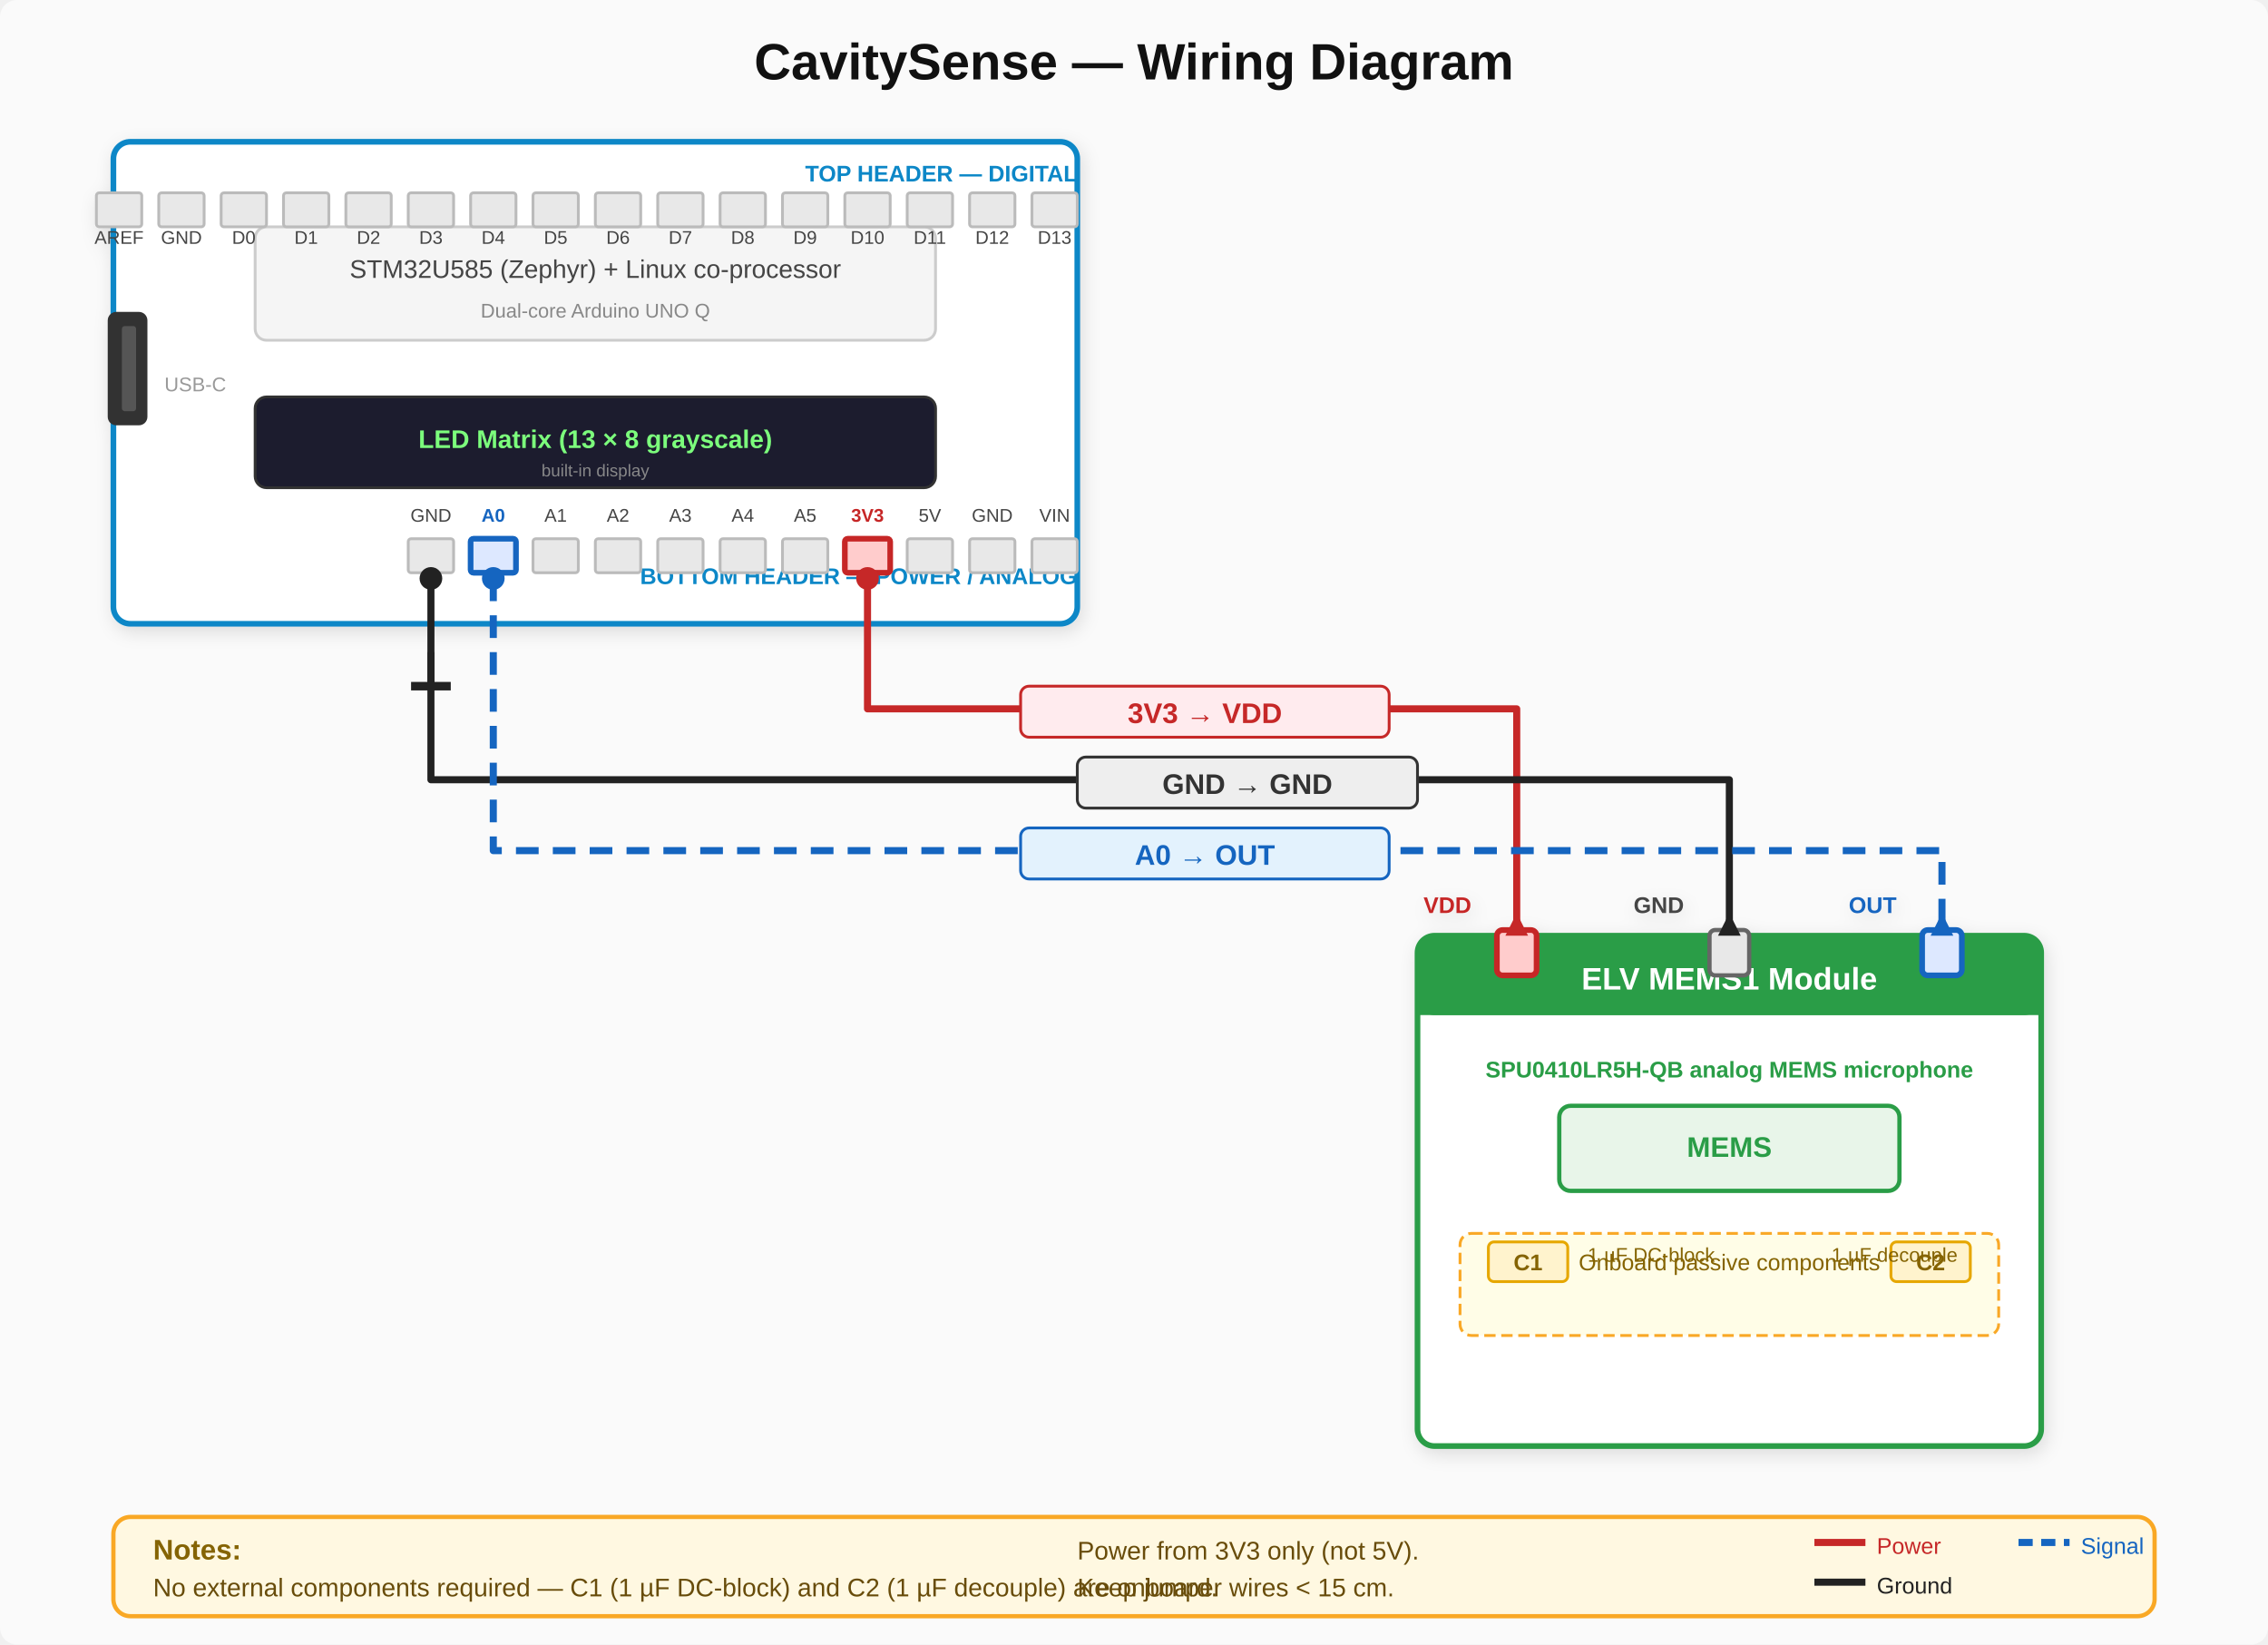
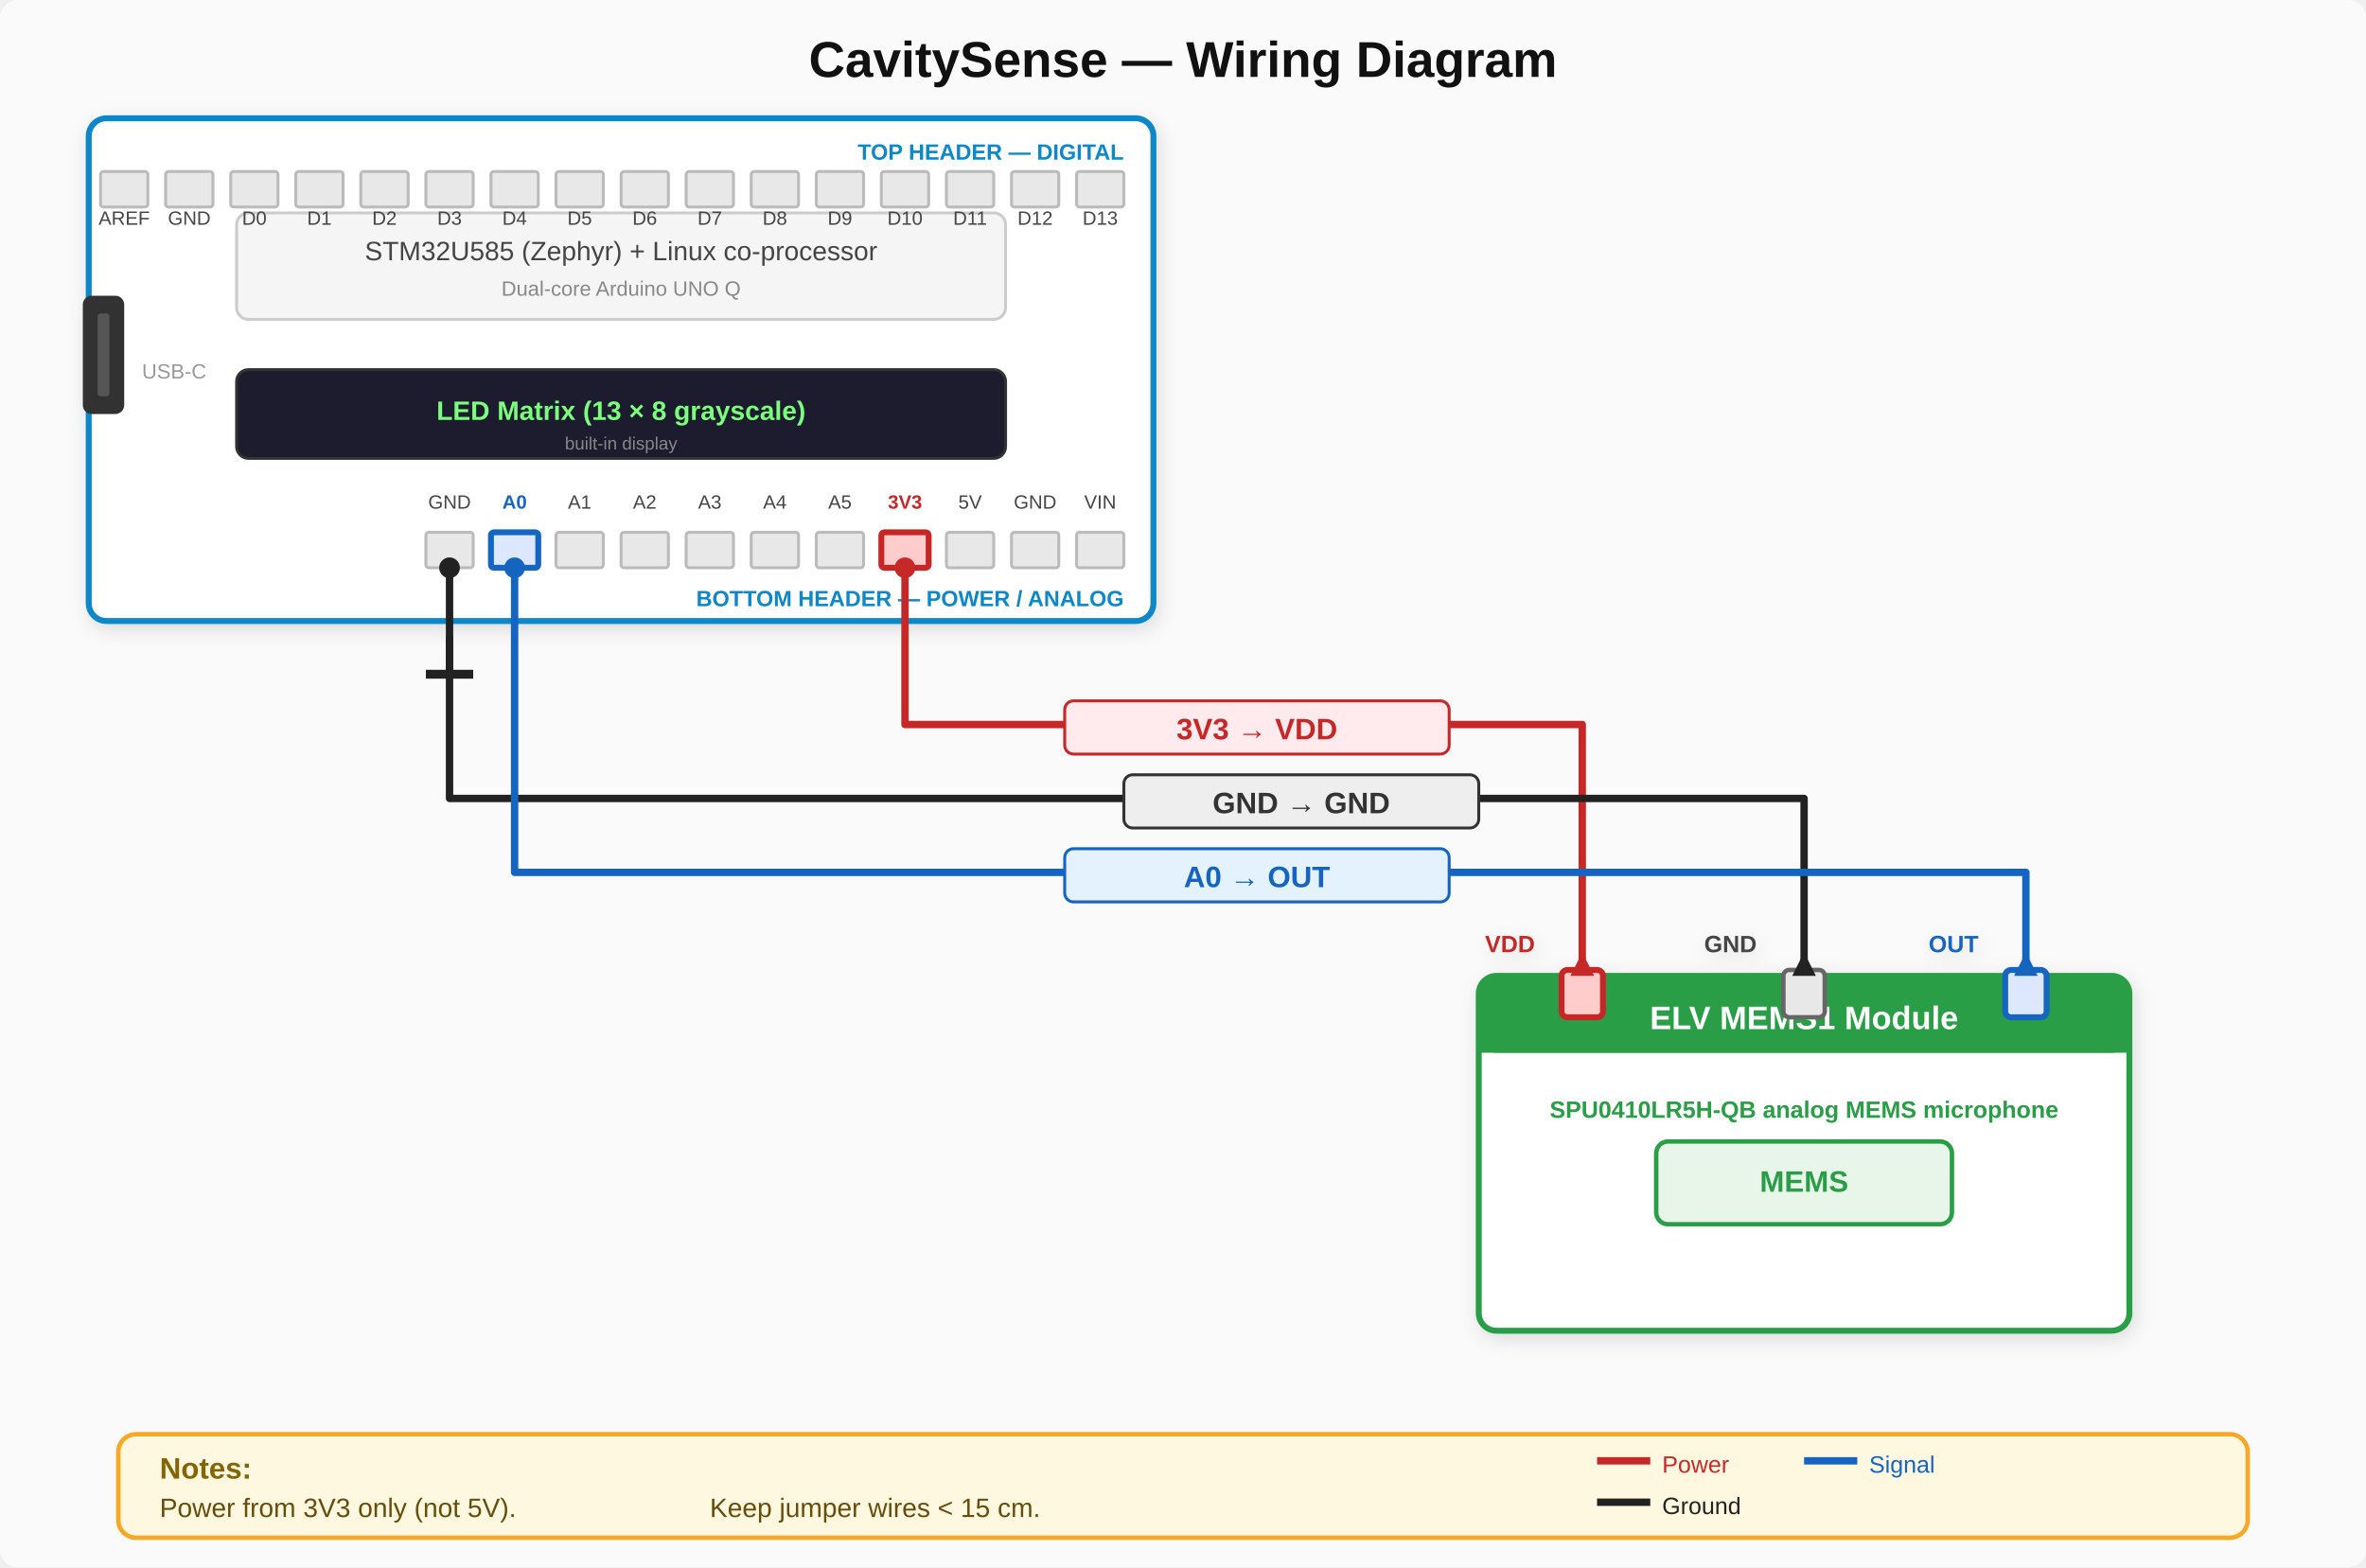
- <svg xmlns="http://www.w3.org/2000/svg" viewBox="0 0 800 580" font-family="'Segoe UI', Arial, sans-serif">
+ <svg xmlns="http://www.w3.org/2000/svg" viewBox="0 0 800 530" font-family="'Segoe UI', Arial, sans-serif">
  <defs>
    <filter id="shadow">
      <feDropShadow dx="1" dy="2" stdDeviation="3" flood-opacity="0.12" />
    </filter>
-     <marker id="dot" markerWidth="8" markerHeight="8" refX="4" refY="4">
-       <circle cx="4" cy="4" r="3" fill="#222" />
-     </marker>
  </defs>
-   <rect width="800" height="580" fill="#fafafa" rx="6" />
-   <text x="400" y="28" text-anchor="middle" font-size="18" font-weight="700" fill="#111">CavitySense — Wiring Diagram</text>
-   <g transform="translate(40, 50)" filter="url(#shadow)">
-     <rect x="0" y="0" width="340" height="170" rx="6" fill="#fff" stroke="#0887C7" stroke-width="2" />
+   <rect width="800" height="530" fill="#fafafa" rx="6" />
+   <text x="400" y="26" text-anchor="middle" font-size="17" font-weight="700" fill="#111">CavitySense — Wiring Diagram</text>
+   <g transform="translate(30, 40)" filter="url(#shadow)">
+     <rect x="0" y="0" width="360" height="170" rx="6" fill="#fff" stroke="#0887C7" stroke-width="2" />
    <rect x="-2" y="60" width="14" height="40" rx="3" fill="#333" />
-     <rect x="3" y="65" width="5" height="30" rx="1" fill="#555" />
+     <rect x="3" y="66" width="4" height="28" rx="1" fill="#555" />
    <text x="18" y="88" font-size="7" fill="#999">USB-C</text>
-     <rect x="50" y="30" width="240" height="40" rx="4" fill="#f5f5f5" stroke="#ccc" stroke-width="1" />
-     <text x="170" y="48" text-anchor="middle" font-size="9" fill="#444">STM32U585 (Zephyr) + Linux co-processor</text>
-     <text x="170" y="62" text-anchor="middle" font-size="7" fill="#888">Dual-core Arduino UNO Q</text>
-     <rect x="50" y="90" width="240" height="32" rx="4" fill="#1a1a2e" stroke="#333" stroke-width="1" />
-     <text x="170" y="108" text-anchor="middle" font-size="9" fill="#7cff7c" font-weight="600">LED Matrix (13 × 8 grayscale)</text>
-     <text x="170" y="118" text-anchor="middle" font-size="6" fill="#888">built-in display</text>
+     <rect x="50" y="32" width="260" height="36" rx="4" fill="#f5f5f5" stroke="#ccc" stroke-width="1" />
+     <text x="180" y="48" text-anchor="middle" font-size="9" fill="#444">STM32U585 (Zephyr) + Linux co-processor</text>
+     <text x="180" y="60" text-anchor="middle" font-size="7" fill="#888">Dual-core Arduino UNO Q</text>
+     <rect x="50" y="85" width="260" height="30" rx="4" fill="#1a1a2e" stroke="#333" stroke-width="1" />
+     <text x="180" y="102" text-anchor="middle" font-size="9" fill="#7cff7c" font-weight="600">LED Matrix (13 × 8 grayscale)</text>
+     <text x="180" y="112" text-anchor="middle" font-size="6" fill="#888">built-in display</text>
    <g font-size="6.5" fill="#444">
-       <text x="340" y="14" text-anchor="end" font-size="8" fill="#0887C7" font-weight="700">TOP HEADER — DIGITAL</text>
-       <rect x="324" y="18" width="16" height="12" rx="1" fill="#e8e8e8" stroke="#bbb" stroke-width="1" />
-       <text x="332" y="36" text-anchor="middle">D13</text>
-       <rect x="302" y="18" width="16" height="12" rx="1" fill="#e8e8e8" stroke="#bbb" stroke-width="1" />
-       <text x="310" y="36" text-anchor="middle">D12</text>
-       <rect x="280" y="18" width="16" height="12" rx="1" fill="#e8e8e8" stroke="#bbb" stroke-width="1" />
-       <text x="288" y="36" text-anchor="middle">D11</text>
-       <rect x="258" y="18" width="16" height="12" rx="1" fill="#e8e8e8" stroke="#bbb" stroke-width="1" />
-       <text x="266" y="36" text-anchor="middle">D10</text>
-       <rect x="236" y="18" width="16" height="12" rx="1" fill="#e8e8e8" stroke="#bbb" stroke-width="1" />
-       <text x="244" y="36" text-anchor="middle">D9</text>
-       <rect x="214" y="18" width="16" height="12" rx="1" fill="#e8e8e8" stroke="#bbb" stroke-width="1" />
-       <text x="222" y="36" text-anchor="middle">D8</text>
-       <rect x="192" y="18" width="16" height="12" rx="1" fill="#e8e8e8" stroke="#bbb" stroke-width="1" />
-       <text x="200" y="36" text-anchor="middle">D7</text>
-       <rect x="170" y="18" width="16" height="12" rx="1" fill="#e8e8e8" stroke="#bbb" stroke-width="1" />
-       <text x="178" y="36" text-anchor="middle">D6</text>
-       <rect x="148" y="18" width="16" height="12" rx="1" fill="#e8e8e8" stroke="#bbb" stroke-width="1" />
-       <text x="156" y="36" text-anchor="middle">D5</text>
-       <rect x="126" y="18" width="16" height="12" rx="1" fill="#e8e8e8" stroke="#bbb" stroke-width="1" />
-       <text x="134" y="36" text-anchor="middle">D4</text>
-       <rect x="104" y="18" width="16" height="12" rx="1" fill="#e8e8e8" stroke="#bbb" stroke-width="1" />
-       <text x="112" y="36" text-anchor="middle">D3</text>
-       <rect x="82" y="18" width="16" height="12" rx="1" fill="#e8e8e8" stroke="#bbb" stroke-width="1" />
-       <text x="90" y="36" text-anchor="middle">D2</text>
-       <rect x="60" y="18" width="16" height="12" rx="1" fill="#e8e8e8" stroke="#bbb" stroke-width="1" />
-       <text x="68" y="36" text-anchor="middle">D1</text>
-       <rect x="38" y="18" width="16" height="12" rx="1" fill="#e8e8e8" stroke="#bbb" stroke-width="1" />
-       <text x="46" y="36" text-anchor="middle">D0</text>
-       <rect x="16" y="18" width="16" height="12" rx="1" fill="#e8e8e8" stroke="#bbb" stroke-width="1" />
-       <text x="24" y="36" text-anchor="middle">GND</text>
-       <rect x="-6" y="18" width="16" height="12" rx="1" fill="#e8e8e8" stroke="#bbb" stroke-width="1" />
-       <text x="2" y="36" text-anchor="middle">AREF</text>
+       <text x="350" y="14" text-anchor="end" font-size="7.5" fill="#0887C7" font-weight="600">TOP HEADER — DIGITAL</text>
+       <rect x="334" y="18" width="16" height="12" rx="1" fill="#e8e8e8" stroke="#bbb" stroke-width="1" />
+       <text x="342" y="36" text-anchor="middle" font-size="6.5">D13</text>
+       <rect x="312" y="18" width="16" height="12" rx="1" fill="#e8e8e8" stroke="#bbb" stroke-width="1" />
+       <text x="320" y="36" text-anchor="middle">D12</text>
+       <rect x="290" y="18" width="16" height="12" rx="1" fill="#e8e8e8" stroke="#bbb" stroke-width="1" />
+       <text x="298" y="36" text-anchor="middle">D11</text>
+       <rect x="268" y="18" width="16" height="12" rx="1" fill="#e8e8e8" stroke="#bbb" stroke-width="1" />
+       <text x="276" y="36" text-anchor="middle">D10</text>
+       <rect x="246" y="18" width="16" height="12" rx="1" fill="#e8e8e8" stroke="#bbb" stroke-width="1" />
+       <text x="254" y="36" text-anchor="middle">D9</text>
+       <rect x="224" y="18" width="16" height="12" rx="1" fill="#e8e8e8" stroke="#bbb" stroke-width="1" />
+       <text x="232" y="36" text-anchor="middle">D8</text>
+       <rect x="202" y="18" width="16" height="12" rx="1" fill="#e8e8e8" stroke="#bbb" stroke-width="1" />
+       <text x="210" y="36" text-anchor="middle">D7</text>
+       <rect x="180" y="18" width="16" height="12" rx="1" fill="#e8e8e8" stroke="#bbb" stroke-width="1" />
+       <text x="188" y="36" text-anchor="middle">D6</text>
+       <rect x="158" y="18" width="16" height="12" rx="1" fill="#e8e8e8" stroke="#bbb" stroke-width="1" />
+       <text x="166" y="36" text-anchor="middle">D5</text>
+       <rect x="136" y="18" width="16" height="12" rx="1" fill="#e8e8e8" stroke="#bbb" stroke-width="1" />
+       <text x="144" y="36" text-anchor="middle">D4</text>
+       <rect x="114" y="18" width="16" height="12" rx="1" fill="#e8e8e8" stroke="#bbb" stroke-width="1" />
+       <text x="122" y="36" text-anchor="middle">D3</text>
+       <rect x="92" y="18" width="16" height="12" rx="1" fill="#e8e8e8" stroke="#bbb" stroke-width="1" />
+       <text x="100" y="36" text-anchor="middle">D2</text>
+       <rect x="70" y="18" width="16" height="12" rx="1" fill="#e8e8e8" stroke="#bbb" stroke-width="1" />
+       <text x="78" y="36" text-anchor="middle">D1</text>
+       <rect x="48" y="18" width="16" height="12" rx="1" fill="#e8e8e8" stroke="#bbb" stroke-width="1" />
+       <text x="56" y="36" text-anchor="middle">D0</text>
+       <rect x="26" y="18" width="16" height="12" rx="1" fill="#e8e8e8" stroke="#bbb" stroke-width="1" />
+       <text x="34" y="36" text-anchor="middle">GND</text>
+       <rect x="4" y="18" width="16" height="12" rx="1" fill="#e8e8e8" stroke="#bbb" stroke-width="1" />
+       <text x="12" y="36" text-anchor="middle">AREF</text>
    </g>
    <g font-size="6.5" fill="#444">
-       <text x="340" y="156" text-anchor="end" font-size="8" fill="#0887C7" font-weight="700">BOTTOM HEADER — POWER / ANALOG</text>
-       <rect x="324" y="140" width="16" height="12" rx="1" fill="#e8e8e8" stroke="#bbb" stroke-width="1" />
-       <text x="332" y="134" text-anchor="middle">VIN</text>
-       <rect x="302" y="140" width="16" height="12" rx="1" fill="#e8e8e8" stroke="#bbb" stroke-width="1" />
-       <text x="310" y="134" text-anchor="middle">GND</text>
-       <rect x="280" y="140" width="16" height="12" rx="1" fill="#e8e8e8" stroke="#bbb" stroke-width="1" />
-       <text x="288" y="134" text-anchor="middle">5V</text>
-       <rect x="258" y="140" width="16" height="12" rx="1" fill="#ffcccc" stroke="#c62828" stroke-width="2" />
-       <text x="266" y="134" text-anchor="middle" fill="#c62828" font-weight="700">3V3</text>
-       <rect x="236" y="140" width="16" height="12" rx="1" fill="#e8e8e8" stroke="#bbb" stroke-width="1" />
-       <text x="244" y="134" text-anchor="middle">A5</text>
-       <rect x="214" y="140" width="16" height="12" rx="1" fill="#e8e8e8" stroke="#bbb" stroke-width="1" />
-       <text x="222" y="134" text-anchor="middle">A4</text>
-       <rect x="192" y="140" width="16" height="12" rx="1" fill="#e8e8e8" stroke="#bbb" stroke-width="1" />
-       <text x="200" y="134" text-anchor="middle">A3</text>
-       <rect x="170" y="140" width="16" height="12" rx="1" fill="#e8e8e8" stroke="#bbb" stroke-width="1" />
-       <text x="178" y="134" text-anchor="middle">A2</text>
-       <rect x="148" y="140" width="16" height="12" rx="1" fill="#e8e8e8" stroke="#bbb" stroke-width="1" />
-       <text x="156" y="134" text-anchor="middle">A1</text>
-       <rect x="126" y="140" width="16" height="12" rx="1" fill="#dde8ff" stroke="#1565c0" stroke-width="2" />
-       <text x="134" y="134" text-anchor="middle" fill="#1565c0" font-weight="700">A0</text>
-       <rect x="104" y="140" width="16" height="12" rx="1" fill="#e8e8e8" stroke="#bbb" stroke-width="1" />
-       <text x="112" y="134" text-anchor="middle">GND</text>
+       <text x="350" y="165" text-anchor="end" font-size="7.5" fill="#0887C7" font-weight="600">BOTTOM HEADER — POWER / ANALOG</text>
+       <rect x="334" y="140" width="16" height="12" rx="1" fill="#e8e8e8" stroke="#bbb" stroke-width="1" />
+       <text x="342" y="132" text-anchor="middle">VIN</text>
+       <rect x="312" y="140" width="16" height="12" rx="1" fill="#e8e8e8" stroke="#bbb" stroke-width="1" />
+       <text x="320" y="132" text-anchor="middle">GND</text>
+       <rect x="290" y="140" width="16" height="12" rx="1" fill="#e8e8e8" stroke="#bbb" stroke-width="1" />
+       <text x="298" y="132" text-anchor="middle">5V</text>
+       <rect x="268" y="140" width="16" height="12" rx="1" fill="#ffcccc" stroke="#c62828" stroke-width="2" />
+       <text x="276" y="132" text-anchor="middle" fill="#c62828" font-weight="700">3V3</text>
+       <rect x="246" y="140" width="16" height="12" rx="1" fill="#e8e8e8" stroke="#bbb" stroke-width="1" />
+       <text x="254" y="132" text-anchor="middle">A5</text>
+       <rect x="224" y="140" width="16" height="12" rx="1" fill="#e8e8e8" stroke="#bbb" stroke-width="1" />
+       <text x="232" y="132" text-anchor="middle">A4</text>
+       <rect x="202" y="140" width="16" height="12" rx="1" fill="#e8e8e8" stroke="#bbb" stroke-width="1" />
+       <text x="210" y="132" text-anchor="middle">A3</text>
+       <rect x="180" y="140" width="16" height="12" rx="1" fill="#e8e8e8" stroke="#bbb" stroke-width="1" />
+       <text x="188" y="132" text-anchor="middle">A2</text>
+       <rect x="158" y="140" width="16" height="12" rx="1" fill="#e8e8e8" stroke="#bbb" stroke-width="1" />
+       <text x="166" y="132" text-anchor="middle">A1</text>
+       <rect x="136" y="140" width="16" height="12" rx="1" fill="#dde8ff" stroke="#1565c0" stroke-width="2" />
+       <text x="144" y="132" text-anchor="middle" fill="#1565c0" font-weight="700">A0</text>
+       <rect x="114" y="140" width="16" height="12" rx="1" fill="#e8e8e8" stroke="#bbb" stroke-width="1" />
+       <text x="122" y="132" text-anchor="middle">GND</text>
    </g>
  </g>
  <g transform="translate(500, 330)" filter="url(#shadow)">
-     <rect x="0" y="0" width="220" height="180" rx="6" fill="#fff" stroke="#2a9d46" stroke-width="2" />
-     <rect x="0" y="0" width="220" height="28" rx="6" fill="#2a9d46" />
-     <rect x="0" y="22" width="220" height="6" fill="#2a9d46" />
-     <text x="110" y="19" text-anchor="middle" font-size="11" font-weight="700" fill="#fff">ELV MEMS1 Module</text>
-     <text x="110" y="50" text-anchor="middle" font-size="8" fill="#2a9d46" font-weight="600">SPU0410LR5H-QB analog MEMS microphone</text>
-     <rect x="50" y="60" width="120" height="30" rx="4" fill="#e8f5e9" stroke="#2a9d46" stroke-width="1.5" />
-     <text x="110" y="78" text-anchor="middle" font-size="10" fill="#2a9d46" font-weight="600">MEMS</text>
-     <rect x="15" y="105" width="190" height="36" rx="4" fill="#fffde7" stroke="#f9a825" stroke-width="1" stroke-dasharray="4,2" />
-     <text x="110" y="118" text-anchor="middle" font-size="8" fill="#856404">Onboard passive components</text>
-     <rect x="25" y="108" width="28" height="14" rx="2" fill="#fff3cd" stroke="#e6a700" stroke-width="1" />
-     <text x="39" y="118" text-anchor="middle" font-size="8" fill="#856404" font-weight="700">C1</text>
-     <text x="60" y="115" font-size="7" fill="#856404">1 µF DC-block</text>
-     <rect x="167" y="108" width="28" height="14" rx="2" fill="#fff3cd" stroke="#e6a700" stroke-width="1" />
-     <text x="181" y="118" text-anchor="middle" font-size="8" fill="#856404" font-weight="700">C2</text>
-     <text x="146" y="115" font-size="7" fill="#856404">1 µF decouple</text>
+     <rect x="0" y="0" width="220" height="120" rx="6" fill="#fff" stroke="#2a9d46" stroke-width="2" />
+     <rect x="0" y="0" width="220" height="26" rx="6" fill="#2a9d46" />
+     <rect x="0" y="20" width="220" height="6" fill="#2a9d46" />
+     <text x="110" y="18" text-anchor="middle" font-size="11" font-weight="700" fill="#fff">ELV MEMS1 Module</text>
+     <text x="110" y="48" text-anchor="middle" font-size="8" fill="#2a9d46" font-weight="600">SPU0410LR5H-QB analog MEMS microphone</text>
+     <rect x="60" y="56" width="100" height="28" rx="4" fill="#e8f5e9" stroke="#2a9d46" stroke-width="1.5" />
+     <text x="110" y="73" text-anchor="middle" font-size="10" fill="#2a9d46" font-weight="600">MEMS</text>
    <g>
      <rect x="28" y="-2" width="14" height="16" rx="2" fill="#ffcccc" stroke="#c62828" stroke-width="2" />
      <text x="19" y="-8" text-anchor="end" font-size="8" fill="#c62828" font-weight="700">VDD</text>
      <rect x="103" y="-2" width="14" height="16" rx="2" fill="#e8e8e8" stroke="#666" stroke-width="1.5" />
      <text x="94" y="-8" text-anchor="end" font-size="8" fill="#444" font-weight="700">GND</text>
      <rect x="178" y="-2" width="14" height="16" rx="2" fill="#dde8ff" stroke="#1565c0" stroke-width="2" />
      <text x="169" y="-8" text-anchor="end" font-size="8" fill="#1565c0" font-weight="700">OUT</text>
    </g>
  </g>
-   <path d="M 306,204 L 306,250 L 535,250 L 535,326" fill="none" stroke="#c62828" stroke-width="2.5" stroke-linejoin="round" />
-   <circle cx="306" cy="204" r="4" fill="#c62828" />
+   <path d="M 306,192 L 306,245 L 535,245 L 535,326" fill="none" stroke="#c62828" stroke-width="2.5" stroke-linejoin="round" />
+   <circle cx="306" cy="192" r="3.5" fill="#c62828" />
  <polygon points="535,322 531,330 539,330" fill="#c62828" />
-   <rect x="360" y="242" width="130" height="18" rx="3" fill="#ffebee" stroke="#c62828" stroke-width="1" />
-   <text x="425" y="255" text-anchor="middle" font-size="10" fill="#c62828" font-weight="700">3V3 → VDD</text>
-   <path d="M 152,204 L 152,275 L 610,275 L 610,326" fill="none" stroke="#222" stroke-width="2.5" stroke-linejoin="round" />
-   <circle cx="152" cy="204" r="4" fill="#222" />
+   <rect x="360" y="237" width="130" height="18" rx="3" fill="#ffebee" stroke="#c62828" stroke-width="1" />
+   <text x="425" y="250" text-anchor="middle" font-size="10" fill="#c62828" font-weight="700">3V3 → VDD</text>
+   <path d="M 152,192 L 152,270 L 610,270 L 610,326" fill="none" stroke="#222" stroke-width="2.5" stroke-linejoin="round" />
+   <circle cx="152" cy="192" r="3.5" fill="#222" />
  <polygon points="610,322 606,330 614,330" fill="#222" />
-   <line x1="152" y1="230" x2="152" y2="242" stroke="#222" stroke-width="2.5" />
-   <line x1="145" y1="242" x2="159" y2="242" stroke="#222" stroke-width="3" />
-   <rect x="380" y="267" width="120" height="18" rx="3" fill="#eee" stroke="#333" stroke-width="1" />
-   <text x="440" y="280" text-anchor="middle" font-size="10" fill="#333" font-weight="700">GND → GND</text>
-   <path d="M 174,204 L 174,300 L 685,300 L 685,326" fill="none" stroke="#1565c0" stroke-width="2.5" stroke-dasharray="8,5" stroke-linejoin="round" />
-   <circle cx="174" cy="204" r="4" fill="#1565c0" />
+   <line x1="152" y1="215" x2="152" y2="228" stroke="#222" stroke-width="2.5" />
+   <line x1="144" y1="228" x2="160" y2="228" stroke="#222" stroke-width="3" />
+   <rect x="380" y="262" width="120" height="18" rx="3" fill="#eee" stroke="#333" stroke-width="1" />
+   <text x="440" y="275" text-anchor="middle" font-size="10" fill="#333" font-weight="700">GND → GND</text>
+   <path d="M 174,192 L 174,295 L 685,295 L 685,326" fill="none" stroke="#1565c0" stroke-width="2.5" stroke-linejoin="round" />
+   <circle cx="174" cy="192" r="3.5" fill="#1565c0" />
  <polygon points="685,322 681,330 689,330" fill="#1565c0" />
-   <rect x="360" y="292" width="130" height="18" rx="3" fill="#e3f2fd" stroke="#1565c0" stroke-width="1" />
-   <text x="425" y="305" text-anchor="middle" font-size="10" fill="#1565c0" font-weight="700">A0 → OUT</text>
-   <g transform="translate(40, 535)">
+   <rect x="360" y="287" width="130" height="18" rx="3" fill="#e3f2fd" stroke="#1565c0" stroke-width="1" />
+   <text x="425" y="300" text-anchor="middle" font-size="10" fill="#1565c0" font-weight="700">A0 → OUT</text>
+   <g transform="translate(40, 485)">
    <rect x="0" y="0" width="720" height="35" rx="6" fill="#fff8e1" stroke="#f9a825" stroke-width="1.5" />
    <text x="14" y="15" font-size="10" fill="#856404" font-weight="600">Notes:</text>
-     <text x="14" y="28" font-size="9" fill="#684c0a">
-       No external components required — C1 (1 µF DC-block) and C2 (1 µF decouple) are onboard.
-     </text>
-     <text x="340" y="15" font-size="9" fill="#684c0a">Power from 3V3 only (not 5V).</text>
-     <text x="340" y="28" font-size="9" fill="#684c0a">Keep jumper wires &lt; 15 cm.</text>
-     <line x1="600" y1="9" x2="618" y2="9" stroke="#c62828" stroke-width="2.5" />
-     <text x="622" y="13" font-size="8" fill="#c62828">Power</text>
-     <line x1="600" y1="23" x2="618" y2="23" stroke="#222" stroke-width="2.5" />
-     <text x="622" y="27" font-size="8" fill="#222">Ground</text>
-     <line x1="672" y1="9" x2="690" y2="9" stroke="#1565c0" stroke-width="2.5" stroke-dasharray="5,3" />
-     <text x="694" y="13" font-size="8" fill="#1565c0">Signal</text>
+     <text x="14" y="28" font-size="9" fill="#684c0a">Power from 3V3 only (not 5V).</text>
+     <text x="200" y="28" font-size="9" fill="#684c0a">Keep jumper wires &lt; 15 cm.</text>
+     <line x1="500" y1="9" x2="518" y2="9" stroke="#c62828" stroke-width="2.5" />
+     <text x="522" y="13" font-size="8" fill="#c62828">Power</text>
+     <line x1="500" y1="23" x2="518" y2="23" stroke="#222" stroke-width="2.5" />
+     <text x="522" y="27" font-size="8" fill="#222">Ground</text>
+     <line x1="570" y1="9" x2="588" y2="9" stroke="#1565c0" stroke-width="2.5" />
+     <text x="592" y="13" font-size="8" fill="#1565c0">Signal</text>
  </g>
</svg>
